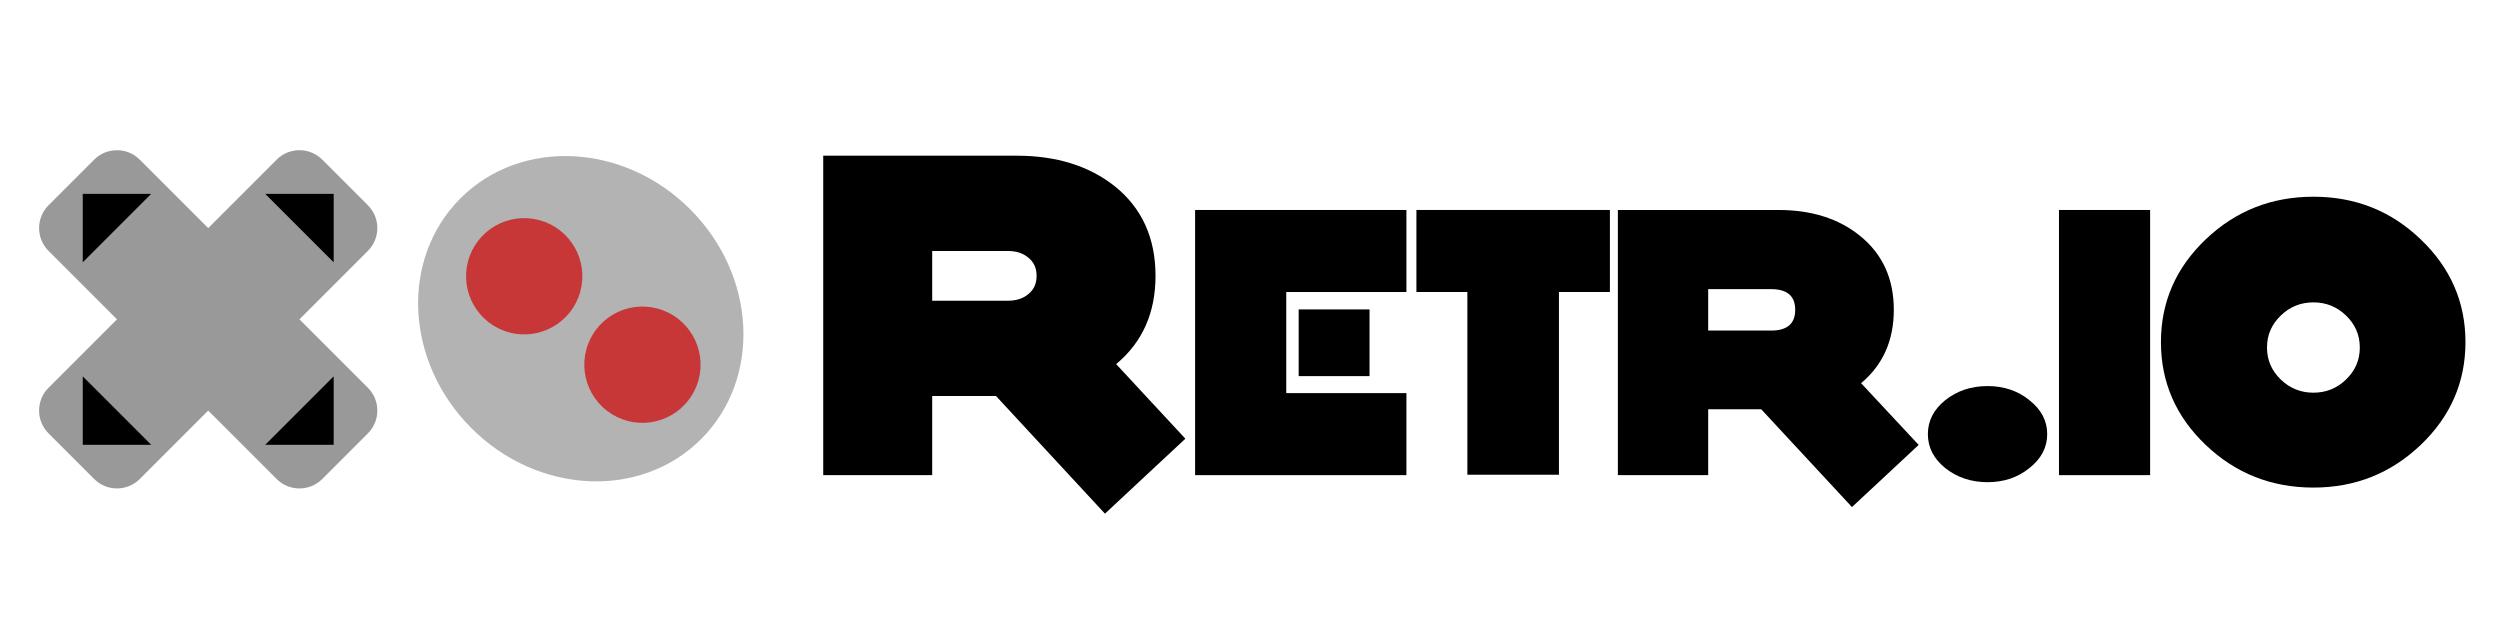
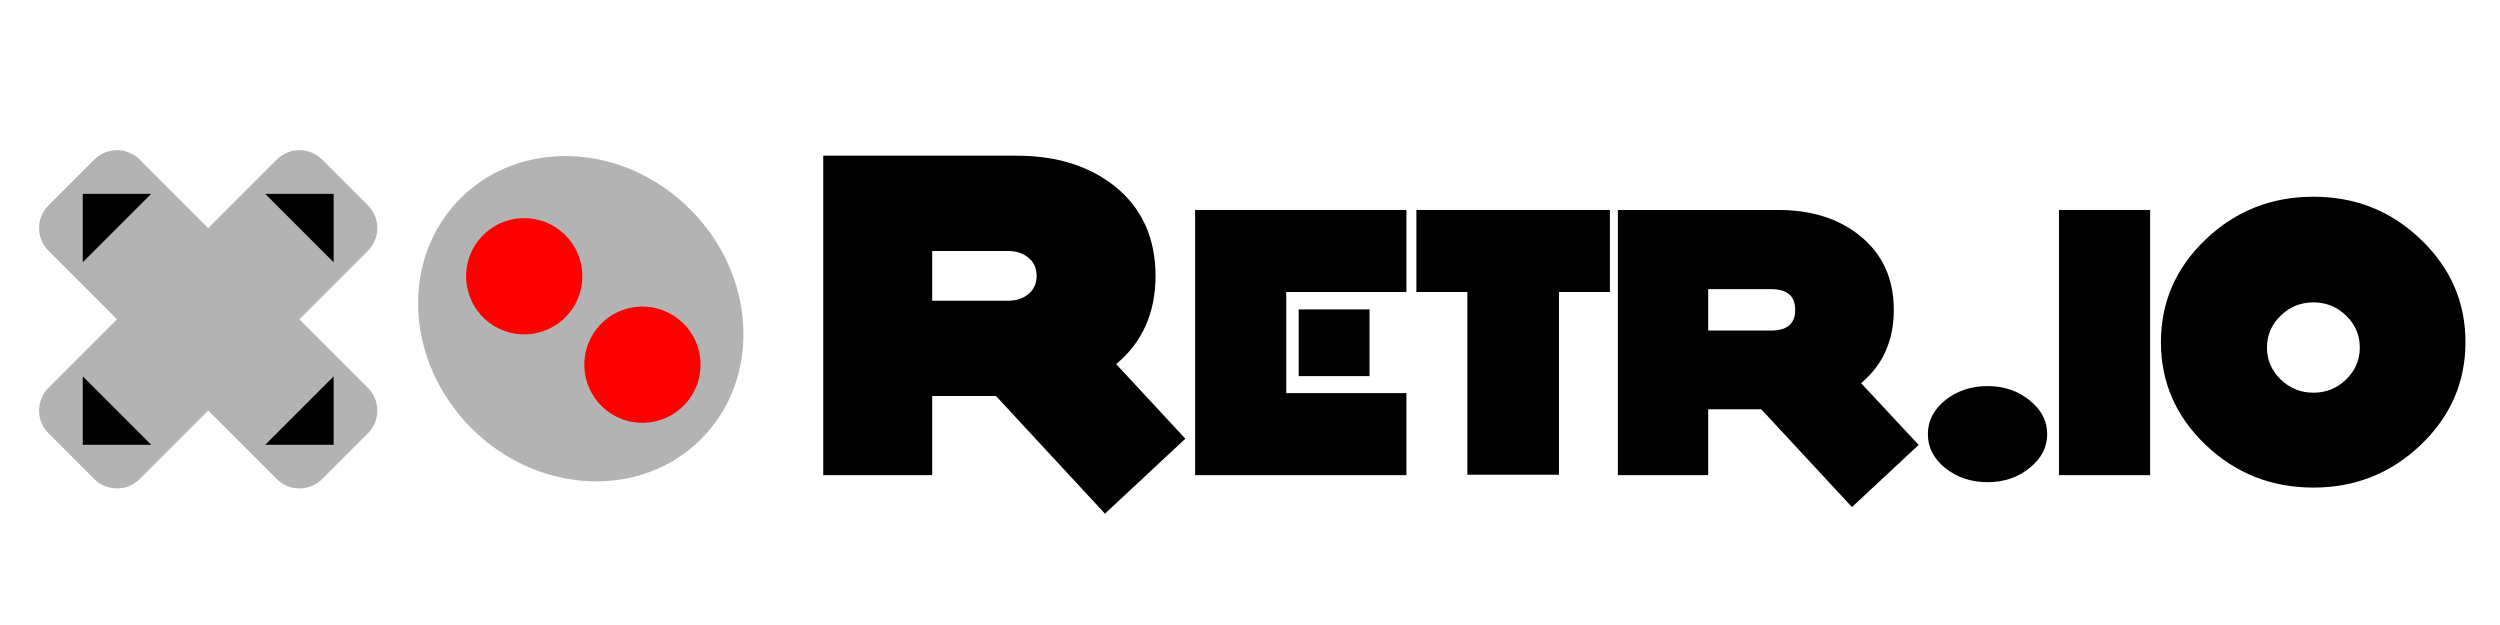
<svg xmlns="http://www.w3.org/2000/svg" width="256" height="64" id="svg2" version="1.1">
  <defs id="defs4">
    <filter id="filter3072" x="0" y="0" height="1" width="1" color-interpolation-filters="sRGB">
      <feColorMatrix id="feColorMatrix3074" in="SourceGraphic" result="r" type="matrix" values="1 0 0 0 0 1 0 0 0 0 1 0 0 0 0 0 0 0 0 1 " />
      <feColorMatrix id="feColorMatrix3076" in="SourceGraphic" result="g" type="matrix" values="0 1 0 0 0 0 1 0 0 0 0 1 0 0 0 0 0 0 0 1 " />
      <feColorMatrix id="feColorMatrix3078" in="SourceGraphic" result="b" type="matrix" values="0 0 1 0 0 0 0 1 0 0 0 0 1 0 0 0 0 0 0 1 " />
      <feBlend id="feBlend3080" in2="g" mode="darken" in="r" result="minrg" />
      <feBlend id="feBlend3082" in2="b" mode="darken" in="minrg" result="p" />
      <feBlend id="feBlend3084" in2="g" mode="lighten" in="r" result="maxrg" />
      <feBlend id="feBlend3086" in2="b" mode="lighten" in="maxrg" result="q" />
      <feComponentTransfer id="feComponentTransfer3088" in="q" result="q2">
        <feFuncR id="feFuncR3090" type="linear" slope="0" />
      </feComponentTransfer>
      <feBlend id="feBlend3092" in2="q2" mode="lighten" in="p" result="pq" />
      <feColorMatrix id="feColorMatrix3094" in="pq" result="qminp" type="matrix" values="-1 1 0 0 0 -1 1 0 0 0 -1 1 0 0 0 0 0 0 0 1 " />
      <feComponentTransfer id="feComponentTransfer3096" in="qminp" result="coefsq">
        <feFuncR id="feFuncR3098" type="table" tableValues="1 1 0 0 0 1 1" />
        <feFuncG id="feFuncG3100" type="table" tableValues="0 1 1 1 0 0 0" />
        <feFuncB id="feFuncB3102" type="table" tableValues="0 0 0 1 1 1 0" />
      </feComponentTransfer>
      <feFlood id="feFlood3104" flood-color="rgb(203,0,254)" result="result1" />
      <feComposite id="feComposite3106" in2="result1" in="qminp" result="qminpc" operator="arithmetic" k1="1" k2="0" k3="0" k4="0" />
      <feComposite id="feComposite3108" in2="qminpc" in="p" result="color" operator="arithmetic" k2="1" k3="1" k1="0" k4="0" />
      <feComposite id="feComposite3110" in2="SourceGraphic" in="color" operator="in" />
    </filter>
  </defs>
  <g id="layer1" transform="translate(0,-988.3622)">
-     <g id="g3503" transform="matrix(0.9156586,0,0,0.9156586,-3.325268,86.1514)">
-       <g transform="matrix(1.068828,0,0,1.068828,-79.87557,30.19177)" id="g3049">
-         <g style="fill:#999999" id="g3054">
-           <rect style="fill:#999999;fill-opacity:1;stroke:#333333;stroke-width:0;stroke-linecap:square;stroke-linejoin:miter;stroke-miterlimit:4;stroke-opacity:1;stroke-dasharray:none;stroke-dashoffset:0" id="rect3053" width="13.501" height="40.503" x="719.407" y="564.605" ry="3.375" transform="matrix(0.7071068,0.7071068,-0.7071068,0.7071068,0,0)" />
-           <rect style="fill:#999999;fill-opacity:1;stroke:#333333;stroke-width:0;stroke-linecap:square;stroke-linejoin:miter;stroke-miterlimit:4;stroke-opacity:1;stroke-dasharray:none;stroke-dashoffset:0" id="rect3055" width="40.503" height="13.501" x="705.906" y="578.106" transform="matrix(0.7071068,0.7071068,-0.7071068,0.7071068,0,0)" ry="3.375" />
-         </g>
-         <path id="path3057" d="m 113.042,913.9 0,7.16 -7.16,-7.16 7.16,0" style="fill:#000000;fill-opacity:1;stroke:#333333;stroke-width:0;stroke-linecap:square;stroke-linejoin:miter;stroke-miterlimit:4;stroke-opacity:1;stroke-dasharray:none;stroke-dashoffset:0" />
-         <path style="fill:#000000;fill-opacity:1;stroke:#333333;stroke-width:0;stroke-linecap:square;stroke-linejoin:miter;stroke-miterlimit:4;stroke-opacity:1;stroke-dasharray:none;stroke-dashoffset:0" d="m 86.788,940.154 -5e-6,-7.16 7.16,7.16 -7.16,0" id="path3059" />
-         <path style="fill:#000000;fill-opacity:1;stroke:#333333;stroke-width:0;stroke-linecap:square;stroke-linejoin:miter;stroke-miterlimit:4;stroke-opacity:1;stroke-dasharray:none;stroke-dashoffset:0" d="m 113.042,940.154 -7.16,-10e-6 7.16,-7.16 0,7.16" id="path3061" />
-         <path id="path3063" d="m 86.788,913.9 7.16,0 -7.16,7.16 3e-6,-7.16" style="fill:#000000;fill-opacity:1;stroke:#333333;stroke-width:0;stroke-linecap:square;stroke-linejoin:miter;stroke-miterlimit:4;stroke-opacity:1;stroke-dasharray:none;stroke-dashoffset:0" />
-       </g>
-       <g transform="matrix(1.068828,0,0,1.068828,-140.43,32.32942)" id="g3065">
-         <path transform="matrix(0.5724217,0.5724217,-0.5724217,0.5724217,162.3513,818.4928)" d="m 144,64 c 0,11.046 -9.85,20 -22,20 -12.15,0 -22,-8.954 -22,-20 0,-11.046 9.85,-20 22,-20 12.15,0 22,8.954 22,20 z" id="path3067" style="fill:#b3b3b3;fill-opacity:1;stroke:none" />
-         <path transform="matrix(0.3672333,0.09839986,-0.09839986,0.3672333,164.9786,895.0215)" d="m 96,48 c 0,8.837 -7.163,16 -16,16 -8.837,0 -16,-7.163 -16,-16 0,-8.837 7.163,-16 16,-16 8.837,0 16,7.163 16,16 z" id="path3069" style="fill:#c83737;fill-opacity:1;stroke:#333333;stroke-width:0;stroke-linecap:square;stroke-linejoin:miter;stroke-miterlimit:4;stroke-opacity:1;stroke-dasharray:none;stroke-dashoffset:0" />
-         <path style="fill:#c83737;fill-opacity:1;stroke:#333333;stroke-width:0;stroke-linecap:square;stroke-linejoin:miter;stroke-miterlimit:4;stroke-opacity:1;stroke-dasharray:none;stroke-dashoffset:0" id="path3071" d="m 96,48 c 0,8.837 -7.163,16 -16,16 -8.837,0 -16,-7.163 -16,-16 0,-8.837 7.163,-16 16,-16 8.837,0 16,7.163 16,16 z" transform="matrix(0.3672333,0.09839987,-0.09839987,0.3672333,177.3479,904.2754)" />
-       </g>
+     <g style="fill:#b3b3b3" id="g3054" transform="matrix(0.9786816,0,0,0.9786816,-76.46402,113.7968)">
+       <rect style="fill:#b3b3b3;fill-opacity:1;stroke:#333333;stroke-width:0;stroke-linecap:square;stroke-linejoin:miter;stroke-miterlimit:4;stroke-opacity:1;stroke-dasharray:none;stroke-dashoffset:0" id="rect3053" width="13.501" height="40.503" x="719.407" y="564.605" ry="3.375" transform="matrix(0.7071068,0.7071068,-0.7071068,0.7071068,0,0)" />
+       <rect style="fill:#b3b3b3;fill-opacity:1;stroke:#333333;stroke-width:0;stroke-linecap:square;stroke-linejoin:miter;stroke-miterlimit:4;stroke-opacity:1;stroke-dasharray:none;stroke-dashoffset:0" id="rect3055" width="40.503" height="13.501" x="705.906" y="578.106" transform="matrix(0.7071068,0.7071068,-0.7071068,0.7071068,0,0)" ry="3.375" />
    </g>
+     <path id="path3057" d="m 34.168,1008.214 0,7.007 -7.007,-7.007 7.007,0" style="fill:#000000;fill-opacity:1;stroke:#333333;stroke-width:0;stroke-linecap:square;stroke-linejoin:miter;stroke-miterlimit:4;stroke-opacity:1;stroke-dasharray:none;stroke-dashoffset:0" />
+     <path style="fill:#000000;fill-opacity:1;stroke:#333333;stroke-width:0;stroke-linecap:square;stroke-linejoin:miter;stroke-miterlimit:4;stroke-opacity:1;stroke-dasharray:none;stroke-dashoffset:0" d="m 8.474,1033.908 -4.9e-6,-7.007 7.007,7.007 -7.007,0" id="path3059" />
+     <path style="fill:#000000;fill-opacity:1;stroke:#333333;stroke-width:0;stroke-linecap:square;stroke-linejoin:miter;stroke-miterlimit:4;stroke-opacity:1;stroke-dasharray:none;stroke-dashoffset:0" d="m 34.168,1033.908 -7.007,0 7.007,-7.007 0,7.007" id="path3061" />
+     <path id="path3063" d="m 8.474,1008.214 7.007,0 -7.007,7.007 3e-6,-7.007" style="fill:#000000;fill-opacity:1;stroke:#333333;stroke-width:0;stroke-linecap:square;stroke-linejoin:miter;stroke-miterlimit:4;stroke-opacity:1;stroke-dasharray:none;stroke-dashoffset:0" />
+     <path transform="matrix(0.5602185,0.5602185,-0.5602185,0.5602185,26.97904,916.798)" d="m 144,64 a 22,20 0 1 1 -44,0 22,20 0 1 1 44,0 z" id="path3067" style="fill:#b3b3b3;fill-opacity:1;stroke:none" />
+     <path transform="matrix(0.3594045,0.09630213,-0.09630213,0.3594045,29.55036,991.6951)" d="m 96,48 a 16,16 0 1 1 -32,0 16,16 0 1 1 32,0 z" id="path3069" style="fill:#ff0000;fill-opacity:1;stroke:#333333;stroke-width:0;stroke-linecap:square;stroke-linejoin:miter;stroke-miterlimit:4;stroke-opacity:1;stroke-dasharray:none;stroke-dashoffset:0" />
+     <path style="fill:#ff0000;fill-opacity:1;stroke:#333333;stroke-width:0;stroke-linecap:square;stroke-linejoin:miter;stroke-miterlimit:4;stroke-opacity:1;stroke-dasharray:none;stroke-dashoffset:0" id="path3071" d="m 96,48 a 16,16 0 1 1 -32,0 16,16 0 1 1 32,0 z" transform="matrix(0.3594045,0.09630214,-0.09630214,0.3594045,41.656,1000.752)" />
    <g id="g3107" transform="matrix(1.127671,0,0,1.127671,-21.93842,-26.7251)">
      <g id="g3096">
        <path id="path3075" style="font-size:24px;font-style:normal;font-variant:normal;font-weight:normal;font-stretch:normal;line-height:125%;letter-spacing:0px;word-spacing:0px;fill:#000000;fill-opacity:1;stroke:none;font-family:MinstrelPosterWHG;-inkscape-font-specification:MinstrelPosterWHG" d="m 127.092,939.998 -7.299,6.81 -9.895,-10.685 -5.794,0 0,7.186 -9.895,0 0,-29.008 17.57,0 c 3.612,3e-5 6.584,0.928 8.917,2.784 2.458,1.982 3.687,4.69 3.687,8.127 -3e-5,3.361 -1.191,6.032 -3.574,8.014 l 6.283,6.772 m -13.507,-14.786 c -10e-6,-0.702 -0.251,-1.254 -0.752,-1.655 -0.477,-0.401 -1.091,-0.602 -1.844,-0.602 l -6.885,0 0,4.515 6.885,0 c 0.752,10e-6 1.367,-0.201 1.844,-0.602 0.502,-0.401 0.752,-0.953 0.752,-1.655" />
        <path id="path3077" style="font-size:24px;font-style:normal;font-variant:normal;font-weight:normal;font-stretch:normal;line-height:125%;letter-spacing:0px;word-spacing:0px;fill:#000000;fill-opacity:1;stroke:none;font-family:MinstrelPosterWHG;-inkscape-font-specification:MinstrelPosterWHG" d="m 143.817,934.317 -6.434,0 0,-6.057 6.434,0 0,6.057 m 3.349,8.992 -19.188,0 0,-24.079 19.188,0 0,7.45 -10.911,0 0,9.18 10.911,0 0,7.45" />
        <path id="path3079" style="font-size:24px;font-style:normal;font-variant:normal;font-weight:normal;font-stretch:normal;line-height:125%;letter-spacing:0px;word-spacing:0px;fill:#000000;fill-opacity:1;stroke:none;font-family:MinstrelPosterWHG;-inkscape-font-specification:MinstrelPosterWHG" d="m 165.645,926.679 -4.628,0 0,16.592 -8.315,0 0,-16.592 -4.628,0 0,-7.45 17.57,0 0,7.45" />
        <path id="path3081" style="font-size:24px;font-style:normal;font-variant:normal;font-weight:normal;font-stretch:normal;line-height:125%;letter-spacing:0px;word-spacing:0px;fill:#000000;fill-opacity:1;stroke:none;font-family:MinstrelPosterWHG;-inkscape-font-specification:MinstrelPosterWHG" d="m 193.683,940.563 -6.057,5.644 -8.24,-8.879 -4.816,0 0,5.982 -8.202,0 0,-24.079 14.598,0 c 2.985,4e-5 5.443,0.778 7.374,2.333 2.057,1.655 3.085,3.9 3.085,6.735 -2e-5,2.784 -0.991,5.004 -2.972,6.659 l 5.23,5.606 m -11.212,-12.265 c -2e-5,-1.254 -0.727,-1.881 -2.182,-1.881 l -5.719,0 0,3.762 5.719,0 c 1.455,2e-5 2.182,-0.627 2.182,-1.881" />
      </g>
      <g id="g3102">
        <path id="path3083" style="font-size:24px;font-style:normal;font-variant:normal;font-weight:normal;font-stretch:normal;line-height:125%;letter-spacing:0px;word-spacing:0px;fill:#000000;fill-opacity:1;stroke:none;font-family:MinstrelPosterWHG;-inkscape-font-specification:MinstrelPosterWHG" d="m 205.354,939.584 c 0,1.204 -0.539,2.232 -1.618,3.085 -1.053,0.853 -2.32,1.279 -3.8,1.279 -1.48,0 -2.759,-0.426 -3.838,-1.279 -1.053,-0.853 -1.58,-1.881 -1.58,-3.085 -1e-5,-1.204 0.527,-2.232 1.58,-3.085 1.079,-0.853 2.358,-1.279 3.838,-1.279 1.48,10e-6 2.747,0.426 3.8,1.279 1.079,0.853 1.618,1.881 1.618,3.085" />
        <path id="path3085" style="font-size:24px;font-style:normal;font-variant:normal;font-weight:normal;font-stretch:normal;line-height:125%;letter-spacing:0px;word-spacing:0px;fill:#000000;fill-opacity:1;stroke:none;font-family:MinstrelPosterWHG;-inkscape-font-specification:MinstrelPosterWHG" d="m 214.7,943.309 -8.277,0 0,-24.079 8.277,0 0,24.079" />
        <path id="path3087" style="font-size:24px;font-style:normal;font-variant:normal;font-weight:normal;font-stretch:normal;line-height:125%;letter-spacing:0px;word-spacing:0px;fill:#000000;fill-opacity:1;stroke:none;font-family:MinstrelPosterWHG;-inkscape-font-specification:MinstrelPosterWHG" d="m 243.335,931.232 c -2e-5,3.637 -1.354,6.747 -4.063,9.331 -2.709,2.584 -5.957,3.875 -9.745,3.875 -3.813,0 -7.073,-1.292 -9.782,-3.875 -2.709,-2.584 -4.063,-5.694 -4.063,-9.331 -2e-5,-3.637 1.354,-6.747 4.063,-9.331 2.709,-2.583 5.97,-3.875 9.782,-3.875 3.813,3e-5 7.061,1.292 9.745,3.875 2.709,2.584 4.063,5.694 4.063,9.331 m -9.594,0.489 c -1e-5,-1.129 -0.414,-2.094 -1.242,-2.897 -0.828,-0.803 -1.818,-1.204 -2.972,-1.204 -1.154,2e-5 -2.145,0.401 -2.972,1.204 -0.828,0.803 -1.242,1.768 -1.242,2.897 0,1.129 0.414,2.094 1.242,2.897 0.828,0.803 1.818,1.204 2.972,1.204 1.154,2e-5 2.145,-0.401 2.972,-1.204 0.828,-0.803 1.242,-1.768 1.242,-2.897" />
      </g>
    </g>
  </g>
</svg>
